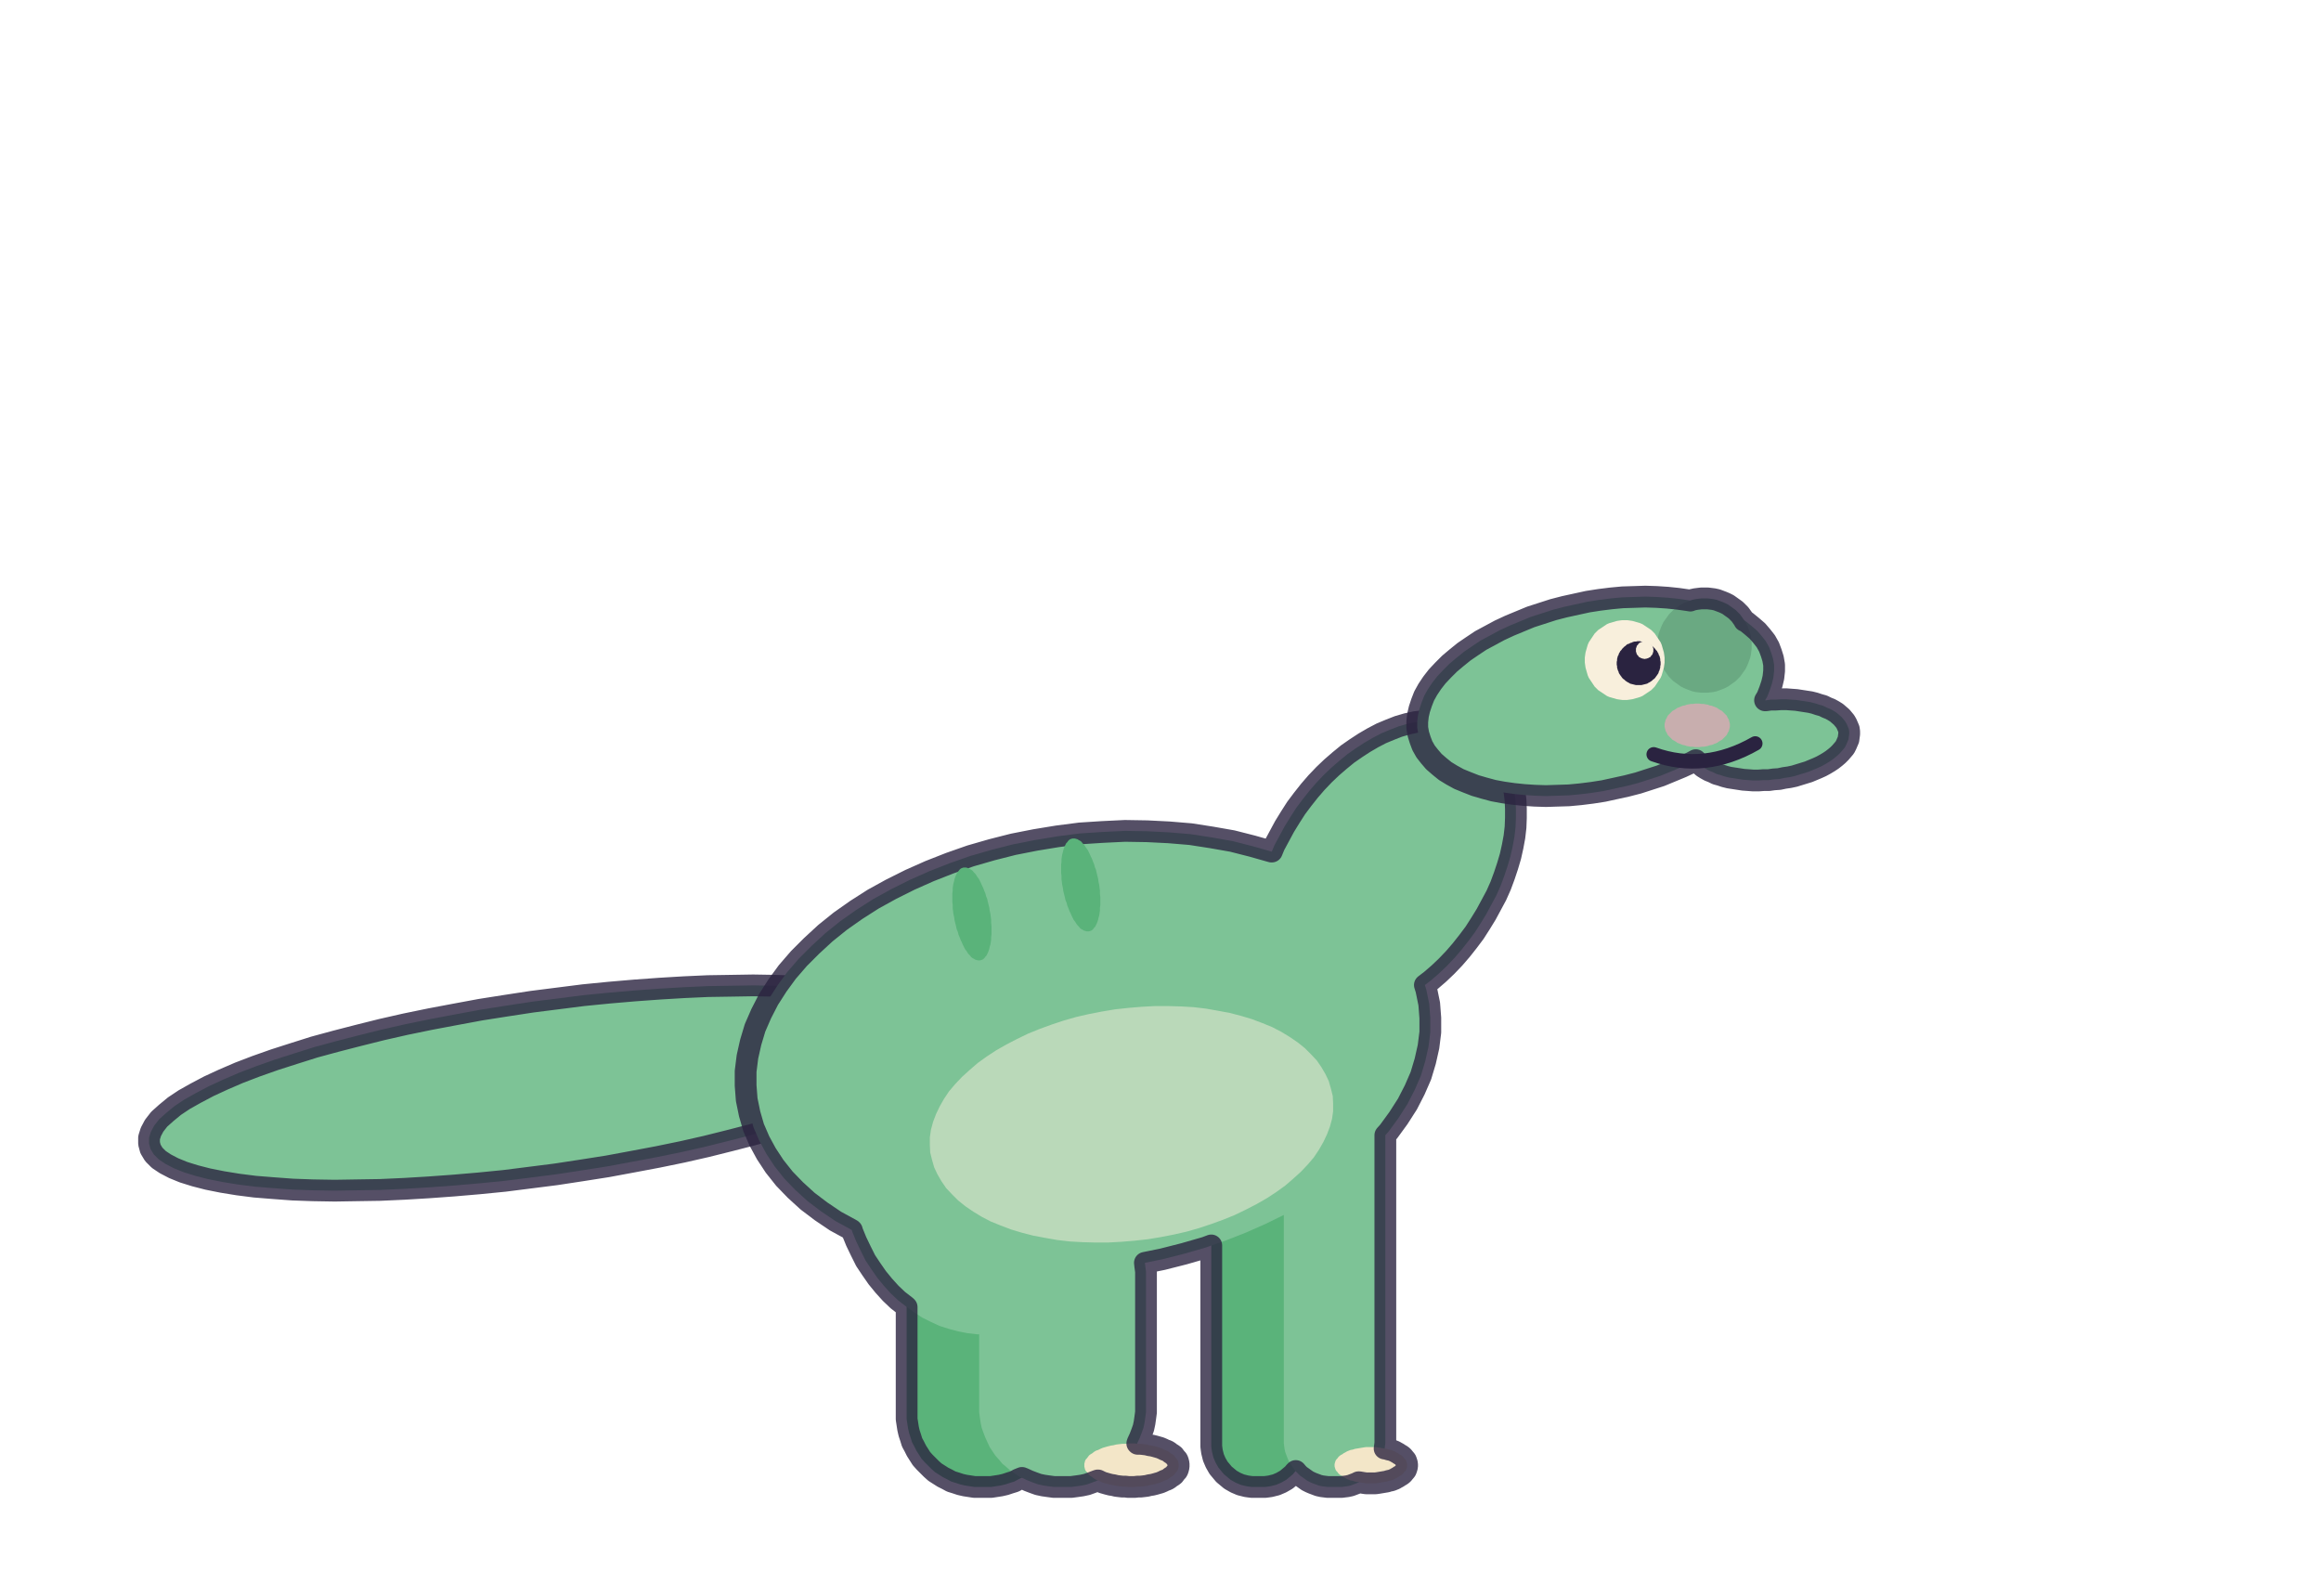
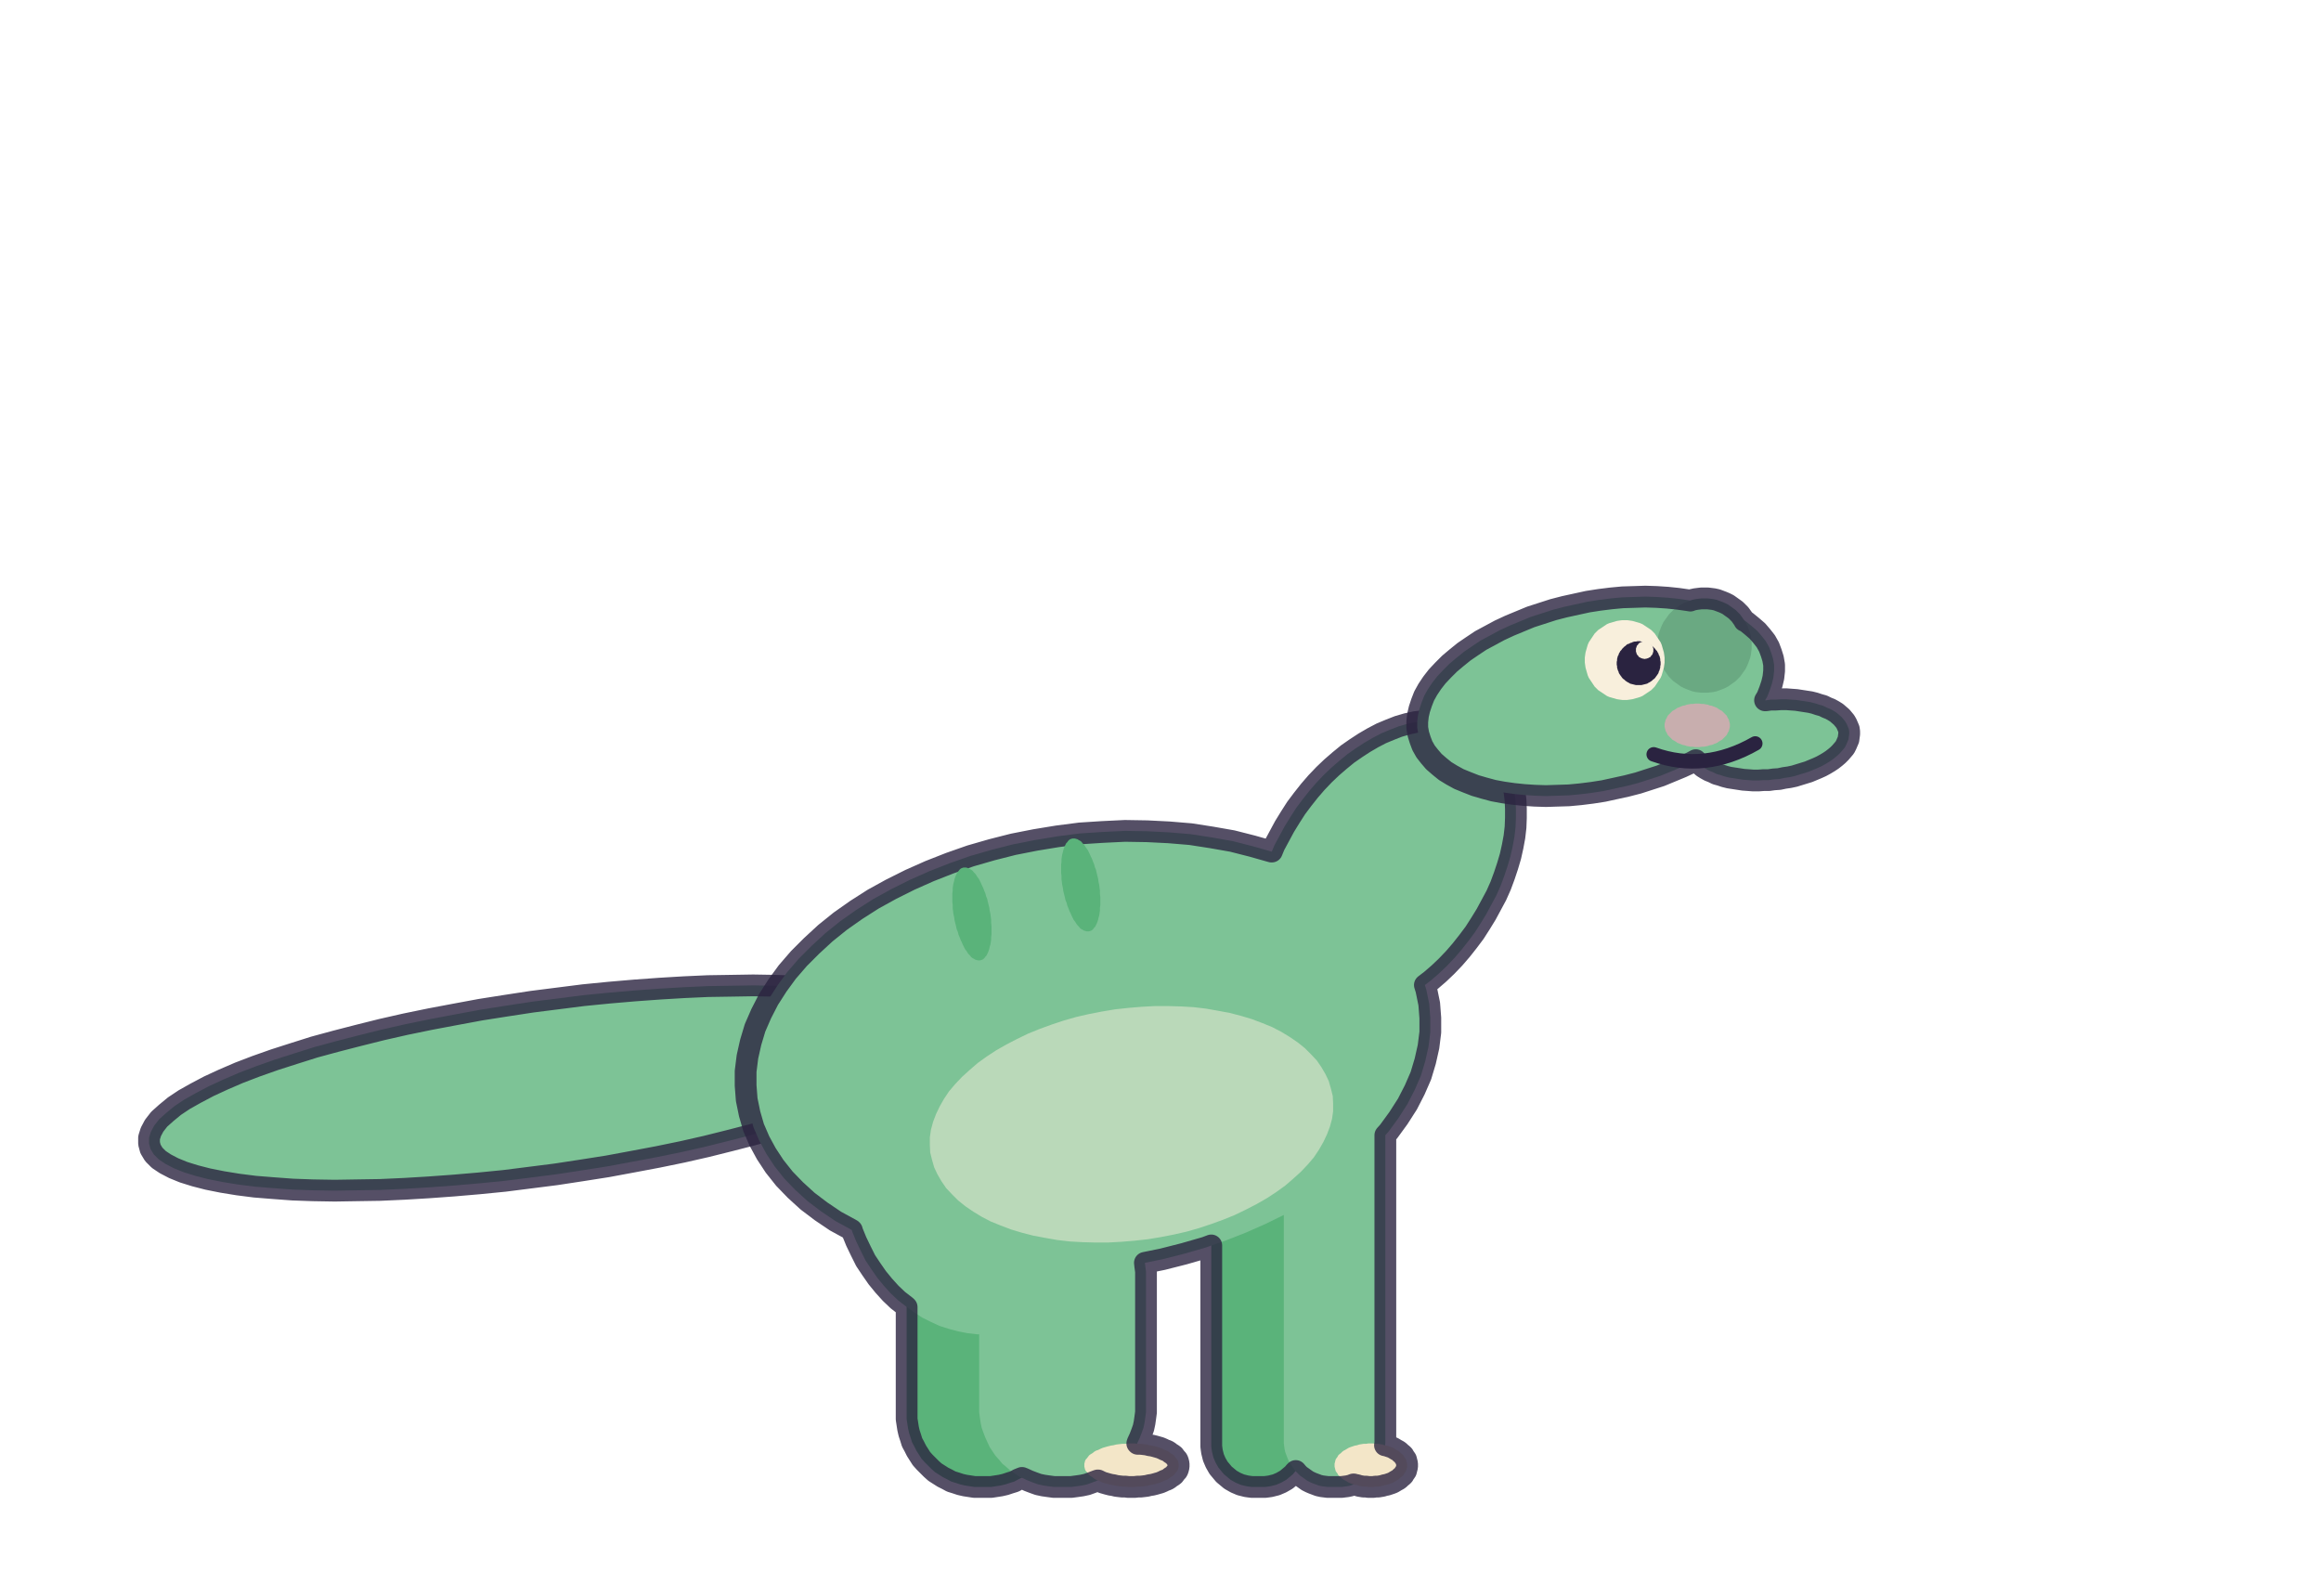
<svg xmlns="http://www.w3.org/2000/svg" version="1.1" width="640" height="440" viewBox="0 0 640 440">
  <g id="root" data-pivot="320 410">
    <g id="tail" data-pivot="190 300">
      <g id="tail_body">
        <path fill="#7dc396" d="M258.9 284.7L258.9 286.3L258.4 287.9L257.5 289.6L256.1 291.4L254.2 293.1L251.9 295L249.2 296.8L246 298.6L242.4 300.5L238.5 302.3L234.1 304.2L229.4 306L224.3 307.8L219 309.5L213.3 311.3L207.4 312.9L201.2 314.5L194.8 316.1L188.2 317.6L181.4 319L174.5 320.3L167.5 321.6L160.5 322.7L153.3 323.8L146.2 324.7L139.1 325.6L132 326.3L125 326.9L118.1 327.4L111.4 327.8L104.8 328.1L98.4 328.2L92.3 328.3L86.3 328.2L80.7 328L75.3 327.6L70.3 327.2L65.6 326.6L61.3 325.9L57.3 325.1L53.8 324.2L50.6 323.2L47.9 322.1L45.6 320.9L43.8 319.7L42.4 318.3L41.5 316.8L41.1 315.3L41.1 313.7L41.6 312.1L42.5 310.4L43.9 308.6L45.8 306.9L48.1 305L50.8 303.2L54 301.4L57.6 299.5L61.5 297.7L65.9 295.8L70.6 294L75.7 292.2L81 290.5L86.7 288.7L92.6 287.1L98.8 285.5L105.2 283.9L111.8 282.4L118.6 281L125.5 279.7L132.5 278.4L139.5 277.3L146.7 276.2L153.8 275.3L160.9 274.4L168 273.7L175 273.1L181.9 272.6L188.6 272.2L195.2 271.9L201.6 271.8L207.7 271.7L213.7 271.8L219.3 272L224.7 272.4L229.7 272.8L234.4 273.4L238.7 274.1L242.7 274.9L246.2 275.8L249.4 276.8L252.1 277.9L254.4 279.1L256.2 280.3L257.6 281.7L258.5 283.2Z" />
      </g>
      <g id="tail_outline" opacity="0.8">
        <path fill="none" stroke="#2a2340" stroke-width="6" stroke-linejoin="round" stroke-linecap="round" d="M258.9 284.7L258.9 286.3L258.4 287.9L257.5 289.6L256.1 291.4L254.2 293.1L251.9 295L249.2 296.8L246 298.6L242.4 300.5L238.5 302.3L234.1 304.2L229.4 306L224.3 307.8L219 309.5L213.3 311.3L207.4 312.9L201.2 314.5L194.8 316.1L188.2 317.6L181.4 319L174.5 320.3L167.5 321.6L160.5 322.7L153.3 323.8L146.2 324.7L139.1 325.6L132 326.3L125 326.9L118.1 327.4L111.4 327.8L104.8 328.1L98.4 328.2L92.3 328.3L86.3 328.2L80.7 328L75.3 327.6L70.3 327.2L65.6 326.6L61.3 325.9L57.3 325.1L53.8 324.2L50.6 323.2L47.9 322.1L45.6 320.9L43.8 319.7L42.4 318.3L41.5 316.8L41.1 315.3L41.1 313.7L41.6 312.1L42.5 310.4L43.9 308.6L45.8 306.9L48.1 305L50.8 303.2L54 301.4L57.6 299.5L61.5 297.7L65.9 295.8L70.6 294L75.7 292.2L81 290.5L86.7 288.7L92.6 287.1L98.8 285.5L105.2 283.9L111.8 282.4L118.6 281L125.5 279.7L132.5 278.4L139.5 277.3L146.7 276.2L153.8 275.3L160.9 274.4L168 273.7L175 273.1L181.9 272.6L188.6 272.2L195.2 271.9L201.6 271.8L207.7 271.7L213.7 271.8L219.3 272L224.7 272.4L229.7 272.8L234.4 273.4L238.7 274.1L242.7 274.9L246.2 275.8L249.4 276.8L252.1 277.9L254.4 279.1L256.2 280.3L257.6 281.7L258.5 283.2Z" />
      </g>
      <g id="tail_detail">
      </g>
    </g>
    <g id="root_body">
      <path fill="#5ab37a" d="M334 398L334 332L334 331.2L334.1 330.4L334.2 329.7L334.4 328.9L334.6 328.1L334.9 327.4L335.2 326.7L335.6 326L336 325.3L336.5 324.7L337 324.1L337.5 323.5L338.1 323L338.7 322.5L339.3 322L340 321.6L340.7 321.2L341.4 320.9L342.1 320.6L342.9 320.4L343.7 320.2L344.4 320.1L345.2 320L346 320L348 320L348.8 320L349.6 320.1L350.3 320.2L351.1 320.4L351.9 320.6L352.6 320.9L353.3 321.2L354 321.6L354.7 322L355.3 322.5L355.9 323L356.5 323.5L357 324.1L357.5 324.7L358 325.3L358.4 326L358.8 326.7L359.1 327.4L359.4 328.1L359.6 328.9L359.8 329.7L359.9 330.4L360 331.2L360 332L360 398L360 398.8L359.9 399.6L359.8 400.3L359.6 401.1L359.4 401.9L359.1 402.6L358.8 403.3L358.4 404L358 404.7L357.5 405.3L357 405.9L356.5 406.5L355.9 407L355.3 407.5L354.7 408L354 408.4L353.3 408.8L352.6 409.1L351.9 409.4L351.1 409.6L350.3 409.8L349.6 409.9L348.8 410L348 410L346 410L345.2 410L344.4 409.9L343.7 409.8L342.9 409.6L342.1 409.4L341.4 409.1L340.7 408.8L340 408.4L339.3 408L338.7 407.5L338.1 407L337.5 406.5L337 405.9L336.5 405.3L336 404.7L335.6 404L335.2 403.3L334.9 402.6L334.6 401.9L334.4 401.1L334.2 400.3L334.1 399.6L334 398.8ZM250 390L250 350L250 348.7L250.2 347.4L250.4 346.1L250.7 344.8L251.1 343.6L251.5 342.3L252.1 341.2L252.7 340L253.4 338.9L254.1 337.8L255 336.8L255.9 335.9L256.8 335L257.8 334.1L258.9 333.4L260 332.7L261.2 332.1L262.3 331.5L263.6 331.1L264.8 330.7L266.1 330.4L267.4 330.2L268.7 330L270 330L272 330L273.3 330L274.6 330.2L275.9 330.4L277.2 330.7L278.4 331.1L279.7 331.5L280.8 332.1L282 332.7L283.1 333.4L284.2 334.1L285.2 335L286.1 335.9L287 336.8L287.9 337.8L288.6 338.9L289.3 340L289.9 341.2L290.5 342.3L290.9 343.6L291.3 344.8L291.6 346.1L291.8 347.4L292 348.7L292 350L292 390L292 391.3L291.8 392.6L291.6 393.9L291.3 395.2L290.9 396.4L290.5 397.7L289.9 398.8L289.3 400L288.6 401.1L287.9 402.2L287 403.2L286.1 404.1L285.2 405L284.2 405.9L283.1 406.6L282 407.3L280.8 407.9L279.7 408.5L278.4 408.9L277.2 409.3L275.9 409.6L274.6 409.8L273.3 410L272 410L270 410L268.7 410L267.4 409.8L266.1 409.6L264.8 409.3L263.6 408.9L262.3 408.5L261.2 407.9L260 407.3L258.9 406.6L257.8 405.9L256.8 405L255.9 404.1L255 403.2L254.1 402.2L253.4 401.1L252.7 400L252.1 398.8L251.5 397.7L251.1 396.4L250.7 395.2L250.4 393.9L250.2 392.6L250 391.3Z" />
      <path fill="#7dc396" d="M409.8 252.1L408.2 254.7L406.6 257.2L404.8 259.6L402.9 262L401 264.2L398.9 266.4L396.8 268.4L394.6 270.3L392.9 271.6L393.3 272.9L394.1 276.8L394.4 280.7L394.4 284.6L393.9 288.6L393 292.6L391.8 296.6L390.1 300.5L388.1 304.4L385.6 308.3L382.9 312L382 313L382 397L382 397.9L381.9 398.7L381.8 399.5L381.6 400.4L381.3 401.2L381 402L380.7 402.7L380.3 403.5L379.8 404.2L379.3 404.9L378.8 405.6L378.2 406.2L377.6 406.8L376.9 407.3L376.2 407.8L375.5 408.3L374.7 408.7L374 409L373.2 409.3L372.4 409.6L371.5 409.8L370.7 409.9L369.9 410L369 410L367 410L366.1 410L365.3 409.9L364.5 409.8L363.6 409.6L362.8 409.3L362 409L361.3 408.7L360.5 408.3L359.8 407.8L359.1 407.3L358.4 406.8L357.8 406.2L357.2 405.6L356.7 404.9L356.2 404.2L355.7 403.5L355.3 402.7L355 402L354.7 401.2L354.4 400.4L354.2 399.5L354.1 398.7L354 397.9L354 397L354 335L349.1 337.4L343.7 339.8L338.1 342L332.4 344L326.5 345.7L320.6 347.2L315.7 348.2L315.8 349.1L316 350.6L316 352L316 388L316 389.4L315.8 390.9L315.6 392.3L315.3 393.7L314.8 395.1L314.3 396.4L313.7 397.7L313.1 399L312.3 400.2L311.5 401.4L310.5 402.5L309.6 403.6L308.5 404.5L307.4 405.5L306.2 406.3L305 407.1L303.7 407.7L302.4 408.3L301.1 408.8L299.7 409.3L298.3 409.6L296.9 409.8L295.4 410L294 410L292 410L290.6 410L289.1 409.8L287.7 409.6L286.3 409.3L284.9 408.8L283.6 408.3L282.3 407.7L281 407.1L279.8 406.3L278.6 405.5L277.5 404.5L276.4 403.6L275.5 402.5L274.5 401.4L273.7 400.2L272.9 399L272.3 397.7L271.7 396.4L271.2 395.1L270.7 393.7L270.4 392.3L270.2 390.9L270 389.4L270 388L270 367.9L269.4 367.9L266.8 367.6L264.2 367.1L261.6 366.4L259.1 365.6L256.7 364.5L254.3 363.3L252 361.8L249.8 360.2L247.6 358.5L245.6 356.6L243.7 354.5L241.9 352.3L240.3 350L238.7 347.6L237.4 345L236.1 342.3L235 339.6L234.9 339.2L234.8 339.1L230.4 336.7L226.4 334L222.7 331.2L219.3 328.1L216.3 325L213.6 321.6L211.3 318.1L209.4 314.6L207.8 310.9L206.7 307.1L205.9 303.2L205.6 299.3L205.6 295.4L206.1 291.4L207 287.4L208.2 283.4L209.9 279.5L211.9 275.6L214.4 271.7L217.1 268L220.3 264.3L223.8 260.8L227.6 257.3L231.7 254L236.1 250.9L240.8 247.9L245.7 245.2L250.9 242.6L256.3 240.2L261.9 238L267.6 236L273.5 234.3L279.4 232.8L285.5 231.6L291.6 230.6L297.8 229.8L304 229.4L310.2 229.1L316.3 229.2L322.3 229.5L328.3 230L334.1 230.9L339.8 231.9L345.3 233.3L350.6 234.8L350.7 234.8L351.4 233.1L352.8 230.5L354.2 227.9L355.8 225.3L357.4 222.8L359.2 220.4L361.1 218L363 215.8L365.1 213.6L367.2 211.6L369.4 209.7L371.6 207.9L373.9 206.3L376.2 204.8L378.6 203.4L380.9 202.2L383.3 201.2L385.6 200.3L388 199.6L390.3 199.1L392.6 198.8L394.8 198.6L397 198.6L399.1 198.8L401.1 199.1L403.1 199.7L405 200.4L406.7 201.3L408.4 202.3L409.9 203.5L411.4 204.9L412.7 206.4L413.8 208.1L414.9 209.8L415.8 211.8L416.5 213.8L417.1 216L417.6 218.2L417.9 220.6L418 223L418 225.5L417.9 228.1L417.6 230.7L417.1 233.4L416.5 236.1L415.7 238.8L414.8 241.5L413.8 244.2L412.6 246.9L411.2 249.5Z" />
      <path fill="#bad9b9" d="M367.5 302.2L367.6 304.3L367.6 306.4L367.3 308.5L366.7 310.7L365.9 312.8L364.9 314.9L363.7 317L362.3 319.1L360.6 321.1L358.7 323.1L356.6 325L354.4 326.9L351.9 328.7L349.3 330.4L346.5 332L343.6 333.5L340.5 335L337.3 336.3L334 337.5L330.7 338.6L327.2 339.6L323.7 340.4L320.1 341.1L316.5 341.7L312.8 342.1L309.2 342.4L305.5 342.6L301.9 342.6L298.4 342.5L294.9 342.3L291.5 341.9L288.1 341.3L284.9 340.7L281.8 339.9L278.8 339L275.9 337.9L273.2 336.8L270.7 335.5L268.4 334.1L266.2 332.6L264.2 331L262.5 329.3L260.9 327.6L259.6 325.7L258.5 323.8L257.6 321.9L257 319.8L256.5 317.8L256.4 315.7L256.4 313.6L256.7 311.5L257.3 309.3L258.1 307.2L259.1 305.1L260.3 303L261.7 300.9L263.4 298.9L265.3 296.9L267.4 295L269.6 293.1L272.1 291.3L274.7 289.6L277.5 288L280.4 286.5L283.5 285L286.7 283.7L290 282.5L293.3 281.4L296.8 280.4L300.3 279.6L303.9 278.9L307.5 278.3L311.2 277.9L314.8 277.6L318.5 277.4L322.1 277.4L325.6 277.5L329.1 277.7L332.5 278.1L335.9 278.7L339.1 279.3L342.2 280.1L345.2 281L348.1 282.1L350.8 283.2L353.3 284.5L355.6 285.9L357.8 287.4L359.8 289L361.5 290.7L363.1 292.4L364.4 294.3L365.5 296.2L366.4 298.1L367 300.2Z" />
-       <path fill="#f3e6c8" d="M325 403.6L325 404L325 404.4L324.9 404.8L324.8 405.2L324.6 405.6L324.3 405.9L324 406.3L323.7 406.7L323.3 407L322.8 407.3L322.3 407.7L321.8 408L321.2 408.2L320.6 408.5L319.9 408.8L319.2 409L318.5 409.2L317.7 409.4L317 409.5L316.2 409.7L315.4 409.8L314.5 409.9L313.7 409.9L312.9 410L312 410L311.1 410L310.3 409.9L309.5 409.9L308.6 409.8L307.8 409.7L307 409.5L306.3 409.4L305.5 409.2L304.8 409L304.1 408.8L303.4 408.5L302.8 408.2L302.2 408L301.7 407.7L301.2 407.3L300.7 407L300.3 406.7L300 406.3L299.7 405.9L299.4 405.6L299.2 405.2L299.1 404.8L299 404.4L299 404L299 403.6L299.1 403.2L299.2 402.8L299.4 402.4L299.7 402.1L300 401.7L300.3 401.3L300.7 401L301.2 400.7L301.7 400.3L302.2 400L302.8 399.8L303.4 399.5L304.1 399.2L304.8 399L305.5 398.8L306.3 398.6L307 398.5L307.8 398.3L308.6 398.2L309.5 398.1L310.3 398.1L311.1 398L312 398L312.9 398L313.7 398.1L314.5 398.1L315.4 398.2L316.2 398.3L317 398.5L317.7 398.6L318.5 398.8L319.2 399L319.9 399.2L320.6 399.5L321.2 399.8L321.8 400L322.3 400.3L322.8 400.7L323.3 401L323.7 401.3L324 401.7L324.3 402.1L324.6 402.4L324.8 402.8L324.9 403.2ZM388 403.7L388 404L388 404.3L387.9 404.7L387.8 405L387.7 405.3L387.5 405.6L387.2 405.9L387 406.2L386.7 406.5L386.3 406.8L385.9 407L385.5 407.3L385.1 407.5L384.6 407.8L384.1 408L383.6 408.2L383 408.3L382.4 408.5L381.8 408.6L381.2 408.7L380.6 408.8L380 408.9L379.3 409L378.7 409L378 409L377.3 409L376.7 409L376 408.9L375.4 408.8L374.8 408.7L374.2 408.6L373.6 408.5L373 408.3L372.4 408.2L371.9 408L371.4 407.8L370.9 407.5L370.5 407.3L370.1 407L369.7 406.8L369.3 406.5L369 406.2L368.8 405.9L368.5 405.6L368.3 405.3L368.2 405L368.1 404.7L368 404.3L368 404L368 403.7L368.1 403.3L368.2 403L368.3 402.7L368.5 402.4L368.8 402.1L369 401.8L369.3 401.5L369.7 401.2L370.1 401L370.5 400.7L370.9 400.5L371.4 400.2L371.9 400L372.4 399.8L373 399.7L373.6 399.5L374.2 399.4L374.8 399.3L375.4 399.2L376 399.1L376.7 399L377.3 399L378 399L378.7 399L379.3 399L380 399.1L380.6 399.2L381.2 399.3L381.8 399.4L382.4 399.5L383 399.7L383.6 399.8L384.1 400L384.6 400.2L385.1 400.5L385.5 400.7L385.9 401L386.3 401.2L386.7 401.5L387 401.8L387.2 402.1L387.5 402.4L387.7 402.7L387.8 403L387.9 403.3Z" />
+       <path fill="#f3e6c8" d="M325 403.6L325 404L325 404.4L324.9 404.8L324.8 405.2L324.6 405.6L324.3 405.9L324 406.3L323.7 406.7L323.3 407L322.8 407.3L322.3 407.7L321.8 408L321.2 408.2L320.6 408.5L319.9 408.8L319.2 409L318.5 409.2L317.7 409.4L317 409.5L316.2 409.7L315.4 409.8L314.5 409.9L313.7 409.9L312.9 410L312 410L311.1 410L310.3 409.9L309.5 409.9L308.6 409.8L307.8 409.7L307 409.5L306.3 409.4L305.5 409.2L304.8 409L304.1 408.8L303.4 408.5L302.8 408.2L302.2 408L301.7 407.7L301.2 407.3L300.7 407L300.3 406.7L300 406.3L299.7 405.9L299.4 405.6L299.2 405.2L299.1 404.8L299 404.4L299 404L299 403.6L299.1 403.2L299.2 402.8L299.4 402.4L299.7 402.1L300 401.7L300.3 401.3L300.7 401L301.2 400.7L301.7 400.3L302.2 400L302.8 399.8L303.4 399.5L304.1 399.2L304.8 399L305.5 398.8L306.3 398.6L307 398.5L307.8 398.3L308.6 398.2L309.5 398.1L310.3 398.1L311.1 398L312 398L312.9 398L313.7 398.1L314.5 398.1L315.4 398.2L316.2 398.3L317 398.5L317.7 398.6L318.5 398.8L319.2 399L319.9 399.2L320.6 399.5L321.2 399.8L321.8 400L322.3 400.3L322.8 400.7L323.3 401L323.7 401.3L324 401.7L324.3 402.1L324.6 402.4L324.8 402.8L324.9 403.2ZM388 403.6L388 404L388 404.4L387.9 404.8L387.8 405.2L387.7 405.6L387.5 405.9L387.2 406.3L387 406.7L386.7 407L386.3 407.3L385.9 407.7L385.5 408L385.1 408.2L384.6 408.5L384.1 408.8L383.6 409L383 409.2L382.4 409.4L381.8 409.5L381.2 409.7L380.6 409.8L380 409.9L379.3 409.9L378.7 410L378 410L377.3 410L376.7 409.9L376 409.9L375.4 409.8L374.8 409.7L374.2 409.5L373.6 409.4L373 409.2L372.4 409L371.9 408.8L371.4 408.5L370.9 408.2L370.5 408L370.1 407.7L369.7 407.3L369.3 407L369 406.7L368.8 406.3L368.5 405.9L368.3 405.6L368.2 405.2L368.1 404.8L368 404.4L368 404L368 403.6L368.1 403.2L368.2 402.8L368.3 402.4L368.5 402.1L368.8 401.7L369 401.3L369.3 401L369.7 400.7L370.1 400.3L370.5 400L370.9 399.8L371.4 399.5L371.9 399.2L372.4 399L373 398.8L373.6 398.6L374.2 398.5L374.8 398.3L375.4 398.2L376 398.1L376.7 398.1L377.3 398L378 398L378.7 398L379.3 398.1L380 398.1L380.6 398.2L381.2 398.3L381.8 398.5L382.4 398.6L383 398.8L383.6 399L384.1 399.2L384.6 399.5L385.1 399.8L385.5 400L385.9 400.3L386.3 400.7L386.7 401L387 401.3L387.2 401.7L387.5 402.1L387.7 402.4L387.8 402.8L387.9 403.2Z" />
    </g>
    <g id="root_outline" opacity="0.8">
-       <path fill="none" stroke="#2a2340" stroke-width="6" stroke-linejoin="round" stroke-linecap="round" d="M411.2 249.5L409.8 252.1L408.2 254.7L406.6 257.2L404.8 259.6L402.9 262L401 264.2L398.9 266.4L396.8 268.4L394.6 270.3L392.9 271.6L393.3 272.9L394.1 276.8L394.4 280.7L394.4 284.6L393.9 288.6L393 292.6L391.8 296.6L390.1 300.5L388.1 304.4L385.6 308.3L382.9 312L382 313L382 397L382 397.9L381.9 398.7L381.8 399.4L382.4 399.5L383 399.7L383.6 399.8L384.1 400L384.6 400.2L385.1 400.5L385.5 400.7L385.9 401L386.3 401.2L386.7 401.5L387 401.8L387.2 402.1L387.5 402.4L387.7 402.7L387.8 403L387.9 403.3L388 403.7L388 404L388 404.3L387.9 404.7L387.8 405L387.7 405.3L387.5 405.6L387.2 405.9L387 406.2L386.7 406.5L386.3 406.8L385.9 407L385.5 407.3L385.1 407.5L384.6 407.8L384.1 408L383.6 408.2L383 408.3L382.4 408.5L381.8 408.6L381.2 408.7L380.6 408.8L380 408.9L379.3 409L378.7 409L378 409L377.3 409L376.7 409L376 408.9L375.4 408.8L374.8 408.7L374.6 408.7L374 409L373.2 409.3L372.4 409.6L371.5 409.8L370.7 409.9L369.9 410L369 410L367 410L366.1 410L365.3 409.9L364.5 409.8L363.6 409.6L362.8 409.3L362 409L361.3 408.7L360.5 408.3L359.8 407.8L359.1 407.3L358.4 406.8L357.8 406.2L357.3 405.6L357 405.9L356.5 406.5L355.9 407L355.3 407.5L354.7 408L354 408.4L353.3 408.8L352.6 409.1L351.9 409.4L351.1 409.6L350.3 409.8L349.6 409.9L348.8 410L348 410L346 410L345.2 410L344.4 409.9L343.7 409.8L342.9 409.6L342.1 409.4L341.4 409.1L340.7 408.8L340 408.4L339.3 408L338.7 407.5L338.1 407L337.5 406.5L337 405.9L336.5 405.3L336 404.7L335.6 404L335.2 403.3L334.9 402.6L334.6 401.9L334.4 401.1L334.2 400.3L334.1 399.6L334 398.8L334 398L334 343.4L332.4 344L326.5 345.7L320.6 347.2L315.7 348.2L315.8 349.1L316 350.6L316 352L316 388L316 389.4L315.8 390.9L315.6 392.3L315.3 393.7L314.8 395.1L314.3 396.4L313.7 397.7L313.6 398L313.7 398.1L314.5 398.1L315.4 398.2L316.2 398.3L317 398.5L317.7 398.6L318.5 398.8L319.2 399L319.9 399.2L320.6 399.5L321.2 399.8L321.8 400L322.3 400.3L322.8 400.7L323.3 401L323.7 401.3L324 401.7L324.3 402.1L324.6 402.4L324.8 402.8L324.9 403.2L325 403.6L325 404L325 404.4L324.9 404.8L324.8 405.2L324.6 405.6L324.3 405.9L324 406.3L323.7 406.7L323.3 407L322.8 407.3L322.3 407.7L321.8 408L321.2 408.2L320.6 408.5L319.9 408.8L319.2 409L318.5 409.2L317.7 409.4L317 409.5L316.2 409.7L315.4 409.8L314.5 409.9L313.7 409.9L312.9 410L312 410L311.1 410L310.3 409.9L309.5 409.9L308.6 409.8L307.8 409.7L307 409.5L306.3 409.4L305.5 409.2L304.8 409L304.1 408.8L303.4 408.5L302.8 408.2L302.7 408.2L302.4 408.3L301.1 408.8L299.7 409.3L298.3 409.6L296.9 409.8L295.4 410L294 410L292 410L290.6 410L289.1 409.8L287.7 409.6L286.3 409.3L284.9 408.8L283.6 408.3L282.3 407.7L281.8 407.5L280.8 407.9L279.7 408.5L278.4 408.9L277.2 409.3L275.9 409.6L274.6 409.8L273.3 410L272 410L270 410L268.7 410L267.4 409.8L266.1 409.6L264.8 409.3L263.6 408.9L262.3 408.5L261.2 407.9L260 407.3L258.9 406.6L257.8 405.9L256.8 405L255.9 404.1L255 403.2L254.1 402.2L253.4 401.1L252.7 400L252.1 398.8L251.5 397.7L251.1 396.4L250.7 395.2L250.4 393.9L250.2 392.6L250 391.3L250 390L250 360.4L249.8 360.2L247.6 358.5L245.6 356.6L243.7 354.5L241.9 352.3L240.3 350L238.7 347.6L237.4 345L236.1 342.3L235 339.6L234.9 339.2L234.8 339.1L230.4 336.7L226.4 334L222.7 331.2L219.3 328.1L216.3 325L213.6 321.6L211.3 318.1L209.4 314.6L207.8 310.9L206.7 307.1L205.9 303.2L205.6 299.3L205.6 295.4L206.1 291.4L207 287.4L208.2 283.4L209.9 279.5L211.9 275.6L214.4 271.7L217.1 268L220.3 264.3L223.8 260.8L227.6 257.3L231.7 254L236.1 250.9L240.8 247.9L245.7 245.2L250.9 242.6L256.3 240.2L261.9 238L267.6 236L273.5 234.3L279.4 232.8L285.5 231.6L291.6 230.6L297.8 229.8L304 229.4L310.2 229.1L316.3 229.2L322.3 229.5L328.3 230L334.1 230.9L339.8 231.9L345.3 233.3L350.6 234.8L350.7 234.8L351.4 233.1L352.8 230.5L354.2 227.9L355.8 225.3L357.4 222.8L359.2 220.4L361.1 218L363 215.8L365.1 213.6L367.2 211.6L369.4 209.7L371.6 207.9L373.9 206.3L376.2 204.8L378.6 203.4L380.9 202.2L383.3 201.2L385.6 200.3L388 199.6L390.3 199.1L392.6 198.8L394.8 198.6L397 198.6L399.1 198.8L401.1 199.1L403.1 199.7L405 200.4L406.7 201.3L408.4 202.3L409.9 203.5L411.4 204.9L412.7 206.4L413.8 208.1L414.9 209.8L415.8 211.8L416.5 213.8L417.1 216L417.6 218.2L417.9 220.6L418 223L418 225.5L417.9 228.1L417.6 230.7L417.1 233.4L416.5 236.1L415.7 238.8L414.8 241.5L413.8 244.2L412.6 246.9Z" />
+       <path fill="none" stroke="#2a2340" stroke-width="6" stroke-linejoin="round" stroke-linecap="round" d="M411.2 249.5L409.8 252.1L408.2 254.7L406.6 257.2L404.8 259.6L402.9 262L401 264.2L398.9 266.4L396.8 268.4L394.6 270.3L392.9 271.6L393.3 272.9L394.1 276.8L394.4 280.7L394.4 284.6L393.9 288.6L393 292.6L391.8 296.6L390.1 300.5L388.1 304.4L385.6 308.3L382.9 312L382 313L382 397L382 397.9L381.9 398.5L382.4 398.6L383 398.8L383.6 399L384.1 399.2L384.6 399.5L385.1 399.8L385.5 400L385.9 400.3L386.3 400.7L386.7 401L387 401.3L387.2 401.7L387.5 402.1L387.7 402.4L387.8 402.8L387.9 403.2L388 403.6L388 404L388 404.4L387.9 404.8L387.8 405.2L387.7 405.6L387.5 405.9L387.2 406.3L387 406.7L386.7 407L386.3 407.3L385.9 407.7L385.5 408L385.1 408.2L384.6 408.5L384.1 408.8L383.6 409L383 409.2L382.4 409.4L381.8 409.5L381.2 409.7L380.6 409.8L380 409.9L379.3 409.9L378.7 410L378 410L377.3 410L376.7 409.9L376 409.9L375.4 409.8L374.8 409.7L374.2 409.5L373.6 409.4L373.3 409.3L373.2 409.3L372.4 409.6L371.5 409.8L370.7 409.9L369.9 410L369 410L367 410L366.1 410L365.3 409.9L364.5 409.8L363.6 409.6L362.8 409.3L362 409L361.3 408.7L360.5 408.3L359.8 407.8L359.1 407.3L358.4 406.8L357.8 406.2L357.3 405.6L357 405.9L356.5 406.5L355.9 407L355.3 407.5L354.7 408L354 408.4L353.3 408.8L352.6 409.1L351.9 409.4L351.1 409.6L350.3 409.8L349.6 409.9L348.8 410L348 410L346 410L345.2 410L344.4 409.9L343.7 409.8L342.9 409.6L342.1 409.4L341.4 409.1L340.7 408.8L340 408.4L339.3 408L338.7 407.5L338.1 407L337.5 406.5L337 405.9L336.5 405.3L336 404.7L335.6 404L335.2 403.3L334.9 402.6L334.6 401.9L334.4 401.1L334.2 400.3L334.1 399.6L334 398.8L334 398L334 343.4L332.4 344L326.5 345.7L320.6 347.2L315.7 348.2L315.8 349.1L316 350.6L316 352L316 388L316 389.4L315.8 390.9L315.6 392.3L315.3 393.7L314.8 395.1L314.3 396.4L313.7 397.7L313.6 398L313.7 398.1L314.5 398.1L315.4 398.2L316.2 398.3L317 398.5L317.7 398.6L318.5 398.8L319.2 399L319.9 399.2L320.6 399.5L321.2 399.8L321.8 400L322.3 400.3L322.8 400.7L323.3 401L323.7 401.3L324 401.7L324.3 402.1L324.6 402.4L324.8 402.8L324.9 403.2L325 403.6L325 404L325 404.4L324.9 404.8L324.8 405.2L324.6 405.6L324.3 405.9L324 406.3L323.7 406.7L323.3 407L322.8 407.3L322.3 407.7L321.8 408L321.2 408.2L320.6 408.5L319.9 408.8L319.2 409L318.5 409.2L317.7 409.4L317 409.5L316.2 409.7L315.4 409.8L314.5 409.9L313.7 409.9L312.9 410L312 410L311.1 410L310.3 409.9L309.5 409.9L308.6 409.8L307.8 409.7L307 409.5L306.3 409.4L305.5 409.2L304.8 409L304.1 408.8L303.4 408.5L302.8 408.2L302.7 408.2L302.4 408.3L301.1 408.8L299.7 409.3L298.3 409.6L296.9 409.8L295.4 410L294 410L292 410L290.6 410L289.1 409.8L287.7 409.6L286.3 409.3L284.9 408.8L283.6 408.3L282.3 407.7L281.8 407.5L280.8 407.9L279.7 408.5L278.4 408.9L277.2 409.3L275.9 409.6L274.6 409.8L273.3 410L272 410L270 410L268.7 410L267.4 409.8L266.1 409.6L264.8 409.3L263.6 408.9L262.3 408.5L261.2 407.9L260 407.3L258.9 406.6L257.8 405.9L256.8 405L255.9 404.1L255 403.2L254.1 402.2L253.4 401.1L252.7 400L252.1 398.8L251.5 397.7L251.1 396.4L250.7 395.2L250.4 393.9L250.2 392.6L250 391.3L250 390L250 360.4L249.8 360.2L247.6 358.5L245.6 356.6L243.7 354.5L241.9 352.3L240.3 350L238.7 347.6L237.4 345L236.1 342.3L235 339.6L234.9 339.2L234.8 339.1L230.4 336.7L226.4 334L222.7 331.2L219.3 328.1L216.3 325L213.6 321.6L211.3 318.1L209.4 314.6L207.8 310.9L206.7 307.1L205.9 303.2L205.6 299.3L205.6 295.4L206.1 291.4L207 287.4L208.2 283.4L209.9 279.5L211.9 275.6L214.4 271.7L217.1 268L220.3 264.3L223.8 260.8L227.6 257.3L231.7 254L236.1 250.9L240.8 247.9L245.7 245.2L250.9 242.6L256.3 240.2L261.9 238L267.6 236L273.5 234.3L279.4 232.8L285.5 231.6L291.6 230.6L297.8 229.8L304 229.4L310.2 229.1L316.3 229.2L322.3 229.5L328.3 230L334.1 230.9L339.8 231.9L345.3 233.3L350.6 234.8L350.7 234.8L351.4 233.1L352.8 230.5L354.2 227.9L355.8 225.3L357.4 222.8L359.2 220.4L361.1 218L363 215.8L365.1 213.6L367.2 211.6L369.4 209.7L371.6 207.9L373.9 206.3L376.2 204.8L378.6 203.4L380.9 202.2L383.3 201.2L385.6 200.3L388 199.6L390.3 199.1L392.6 198.8L394.8 198.6L397 198.6L399.1 198.8L401.1 199.1L403.1 199.7L405 200.4L406.7 201.3L408.4 202.3L409.9 203.5L411.4 204.9L412.7 206.4L413.8 208.1L414.9 209.8L415.8 211.8L416.5 213.8L417.1 216L417.6 218.2L417.9 220.6L418 223L418 225.5L417.9 228.1L417.6 230.7L417.1 233.4L416.5 236.1L415.7 238.8L414.8 241.5L413.8 244.2L412.6 246.9Z" />
    </g>
    <g id="root_detail">
      <path fill="#5ab37a" d="M302.8 242.3L302.9 243.1L303.1 244L303.2 244.8L303.3 245.6L303.3 246.5L303.4 247.3L303.4 248.1L303.4 248.9L303.4 249.6L303.3 250.4L303.3 251.1L303.2 251.8L303.1 252.4L302.9 253.1L302.8 253.6L302.6 254.2L302.4 254.7L302.2 255.1L302 255.5L301.7 255.8L301.5 256.1L301.2 256.4L300.9 256.6L300.6 256.7L300.3 256.8L299.9 256.8L299.6 256.8L299.3 256.7L298.9 256.6L298.6 256.4L298.2 256.2L297.8 255.9L297.5 255.5L297.1 255.1L296.8 254.7L296.5 254.2L296.1 253.7L295.8 253.1L295.5 252.5L295.2 251.8L294.9 251.2L294.6 250.4L294.3 249.7L294.1 248.9L293.8 248.2L293.6 247.3L293.4 246.5L293.2 245.7L293.1 244.9L292.9 244L292.8 243.2L292.7 242.4L292.7 241.5L292.6 240.7L292.6 239.9L292.6 239.1L292.6 238.4L292.7 237.6L292.7 236.9L292.8 236.2L292.9 235.6L293.1 234.9L293.2 234.4L293.4 233.8L293.6 233.3L293.8 232.9L294 232.5L294.3 232.2L294.5 231.9L294.8 231.6L295.1 231.4L295.4 231.3L295.7 231.2L296.1 231.2L296.4 231.2L296.7 231.3L297.1 231.4L297.4 231.6L297.8 231.8L298.2 232.1L298.5 232.5L298.9 232.9L299.2 233.3L299.5 233.8L299.9 234.3L300.2 234.9L300.5 235.5L300.8 236.2L301.1 236.8L301.4 237.6L301.7 238.3L301.9 239.1L302.2 239.8L302.4 240.7L302.6 241.5ZM272.8 250.3L272.9 251.1L273.1 252L273.2 252.8L273.3 253.6L273.3 254.5L273.4 255.3L273.4 256.1L273.4 256.9L273.4 257.6L273.3 258.4L273.3 259.1L273.2 259.8L273.1 260.4L272.9 261.1L272.8 261.6L272.6 262.2L272.4 262.7L272.2 263.1L272 263.5L271.7 263.8L271.5 264.1L271.2 264.4L270.9 264.6L270.6 264.7L270.3 264.8L269.9 264.8L269.6 264.8L269.3 264.7L268.9 264.6L268.6 264.4L268.2 264.2L267.8 263.9L267.5 263.5L267.1 263.1L266.8 262.7L266.5 262.2L266.1 261.7L265.8 261.1L265.5 260.5L265.2 259.8L264.9 259.2L264.6 258.4L264.3 257.7L264.1 256.9L263.8 256.2L263.6 255.3L263.4 254.5L263.2 253.7L263.1 252.9L262.9 252L262.8 251.2L262.7 250.4L262.7 249.5L262.6 248.7L262.6 247.9L262.6 247.1L262.6 246.4L262.7 245.6L262.7 244.9L262.8 244.2L262.9 243.6L263.1 242.9L263.2 242.4L263.4 241.8L263.6 241.3L263.8 240.9L264 240.5L264.3 240.2L264.5 239.9L264.8 239.6L265.1 239.4L265.4 239.3L265.7 239.2L266.1 239.2L266.4 239.2L266.7 239.3L267.1 239.4L267.4 239.6L267.8 239.8L268.2 240.1L268.5 240.5L268.9 240.9L269.2 241.3L269.5 241.8L269.9 242.3L270.2 242.9L270.5 243.5L270.8 244.2L271.1 244.8L271.4 245.6L271.7 246.3L271.9 247.1L272.2 247.8L272.4 248.7L272.6 249.5Z" />
    </g>
    <g id="head" data-pivot="430 170">
      <g id="head_body">
        <path fill="#7dc396" d="M488.4 180L488.9 181.6L489.2 183.3L489.2 185L489 186.8L488.6 188.5L488 190.3L487.3 192.1L486.7 193.1L486.9 193.1L488.3 192.9L489.7 192.9L491.1 192.8L492.6 192.8L493.9 192.9L495.3 193L496.6 193.2L497.9 193.4L499.2 193.6L500.4 193.9L501.6 194.3L502.7 194.6L503.7 195.1L504.7 195.5L505.6 196L506.4 196.5L507.1 197.1L507.8 197.7L508.3 198.3L508.8 198.9L509.2 199.6L509.5 200.3L509.8 201L509.9 201.7L509.9 202.4L509.8 203.1L509.7 203.9L509.4 204.6L509.1 205.3L508.7 206.1L508.1 206.8L507.5 207.5L506.8 208.2L506.1 208.8L505.2 209.5L504.3 210.1L503.3 210.7L502.2 211.3L501.1 211.8L499.9 212.3L498.7 212.8L497.4 213.2L496.1 213.6L494.8 214L493.4 214.3L492 214.5L490.6 214.8L489.1 214.9L487.7 215.1L486.3 215.1L484.9 215.2L483.4 215.2L482.1 215.1L480.7 215L479.4 214.8L478.1 214.6L476.8 214.4L475.6 214.1L474.4 213.7L473.3 213.4L472.3 212.9L471.3 212.5L470.4 212L469.6 211.5L468.9 210.9L468.2 210.3L467.7 209.7L467.6 209.6L466.5 210.2L463.7 211.5L460.8 212.7L457.9 213.9L454.8 214.9L451.7 215.9L448.6 216.7L445.4 217.4L442.2 218.1L439 218.6L435.8 219L432.6 219.3L429.4 219.4L426.3 219.5L423.2 219.4L420.2 219.2L417.3 218.9L414.5 218.5L411.8 218L409.2 217.3L406.8 216.6L404.5 215.7L402.3 214.8L400.3 213.7L398.5 212.6L396.9 211.3L395.4 210L394.2 208.6L393.1 207.2L392.2 205.6L391.6 204L391.1 202.4L390.8 200.7L390.8 199L391 197.2L391.4 195.5L392 193.7L392.7 191.9L393.7 190.1L394.9 188.3L396.3 186.5L397.9 184.8L399.7 183L401.6 181.4L403.7 179.7L405.9 178.2L408.3 176.6L410.9 175.2L413.5 173.8L416.3 172.5L419.2 171.3L422.1 170.1L425.2 169.1L428.3 168.1L431.4 167.3L434.6 166.6L437.8 165.9L441 165.4L444.2 165L447.4 164.7L450.6 164.6L453.7 164.5L456.8 164.6L459.8 164.8L462.7 165.1L465.5 165.5L468.2 166L470.8 166.7L473.2 167.4L475.5 168.3L477.7 169.2L479.7 170.3L481.5 171.4L483.1 172.7L484.6 174L485.8 175.4L486.9 176.8L487.8 178.4Z" />
        <path fill="#6aa982" d="M483 178L483 178.9L482.9 179.7L482.8 180.5L482.6 181.4L482.3 182.2L482 183L481.7 183.7L481.3 184.5L480.8 185.2L480.3 185.9L479.8 186.6L479.2 187.2L478.6 187.8L477.9 188.3L477.2 188.8L476.5 189.3L475.7 189.7L475 190L474.2 190.3L473.4 190.6L472.5 190.8L471.7 190.9L470.9 191L470 191L469.1 191L468.3 190.9L467.5 190.8L466.6 190.6L465.8 190.3L465 190L464.3 189.7L463.5 189.3L462.8 188.8L462.1 188.3L461.4 187.8L460.8 187.2L460.2 186.6L459.7 185.9L459.2 185.2L458.7 184.5L458.3 183.7L458 183L457.7 182.2L457.4 181.4L457.2 180.5L457.1 179.7L457 178.9L457 178L457 177.1L457.1 176.3L457.2 175.5L457.4 174.6L457.7 173.8L458 173L458.3 172.3L458.7 171.5L459.2 170.8L459.7 170.1L460.2 169.4L460.8 168.8L461.4 168.2L462.1 167.7L462.8 167.2L463.5 166.7L464.3 166.3L465 166L465.8 165.7L466.6 165.4L467.5 165.2L468.3 165.1L469.1 165L470 165L470.9 165L471.7 165.1L472.5 165.2L473.4 165.4L474.2 165.7L475 166L475.7 166.3L476.5 166.7L477.2 167.2L477.9 167.7L478.6 168.2L479.2 168.8L479.8 169.4L480.3 170.1L480.8 170.8L481.3 171.5L481.7 172.3L482 173L482.3 173.8L482.6 174.6L482.8 175.5L482.9 176.3L483 177.1Z" />
        <path fill="#f8efdc" d="M459 182L459 182.7L458.9 183.4L458.8 184.1L458.6 184.8L458.4 185.5L458.2 186.2L457.9 186.9L457.5 187.5L457.1 188.1L456.7 188.7L456.3 189.3L455.8 189.8L455.3 190.3L454.7 190.7L454.1 191.1L453.5 191.5L452.9 191.9L452.2 192.2L451.5 192.4L450.8 192.6L450.1 192.8L449.4 192.9L448.7 193L448 193L447.3 193L446.6 192.9L445.9 192.8L445.2 192.6L444.5 192.4L443.8 192.2L443.1 191.9L442.5 191.5L441.9 191.1L441.3 190.7L440.7 190.3L440.2 189.8L439.7 189.3L439.3 188.7L438.9 188.1L438.5 187.5L438.1 186.9L437.8 186.2L437.6 185.5L437.4 184.8L437.2 184.1L437.1 183.4L437 182.7L437 182L437 181.3L437.1 180.6L437.2 179.9L437.4 179.2L437.6 178.5L437.8 177.8L438.1 177.1L438.5 176.5L438.9 175.9L439.3 175.3L439.7 174.7L440.2 174.2L440.7 173.7L441.3 173.3L441.9 172.9L442.5 172.5L443.1 172.1L443.8 171.8L444.5 171.6L445.2 171.4L445.9 171.2L446.6 171.1L447.3 171L448 171L448.7 171L449.4 171.1L450.1 171.2L450.8 171.4L451.5 171.6L452.2 171.8L452.9 172.1L453.5 172.5L454.1 172.9L454.7 173.3L455.3 173.7L455.8 174.2L456.3 174.7L456.7 175.3L457.1 175.9L457.5 176.5L457.9 177.1L458.2 177.8L458.4 178.5L458.6 179.2L458.8 179.9L458.9 180.6L459 181.3Z" />
        <path fill="#2a2340" d="M457.9 182.9L457.9 183.3L457.8 183.7L457.8 184.1L457.7 184.4L457.6 184.8L457.4 185.2L457.3 185.6L457.1 185.9L456.9 186.2L456.6 186.6L456.4 186.9L456.1 187.2L455.8 187.4L455.5 187.7L455.2 187.9L454.9 188.1L454.5 188.3L454.2 188.5L453.8 188.6L453.4 188.7L453 188.8L452.6 188.9L452.2 188.9L451.9 188.9L451.5 188.9L451.1 188.9L450.7 188.8L450.3 188.7L449.9 188.6L449.5 188.5L449.2 188.3L448.8 188.1L448.5 187.9L448.2 187.7L447.9 187.4L447.6 187.2L447.3 186.9L447.1 186.6L446.8 186.2L446.6 185.9L446.4 185.6L446.3 185.2L446.1 184.8L446 184.4L445.9 184.1L445.9 183.7L445.8 183.3L445.8 182.9L445.8 182.5L445.9 182.1L445.9 181.7L446 181.3L446.1 180.9L446.3 180.6L446.4 180.2L446.6 179.9L446.8 179.5L447.1 179.2L447.3 178.9L447.6 178.6L447.9 178.3L448.2 178.1L448.5 177.8L448.8 177.6L449.2 177.5L449.5 177.3L449.9 177.2L450.3 177L450.7 176.9L451.1 176.9L451.5 176.8L451.9 176.8L452.2 176.8L452.6 176.9L453 176.9L453.4 177L453.8 177.2L454.2 177.3L454.5 177.5L454.9 177.6L455.2 177.8L455.5 178.1L455.8 178.3L456.1 178.6L456.4 178.9L456.6 179.2L456.9 179.5L457.1 179.9L457.3 180.2L457.4 180.6L457.6 180.9L457.7 181.3L457.8 181.7L457.8 182.1L457.9 182.5Z" />
      </g>
      <g id="head_outline" opacity="0.8">
        <path fill="none" stroke="#2a2340" stroke-width="6" stroke-linejoin="round" stroke-linecap="round" d="M480.8 170.8L481 171.2L481.5 171.4L483.1 172.7L484.6 174L485.8 175.4L486.9 176.8L487.8 178.4L488.4 180L488.9 181.6L489.2 183.3L489.2 185L489 186.8L488.6 188.5L488 190.3L487.3 192.1L486.7 193.1L486.9 193.1L488.3 192.9L489.7 192.9L491.1 192.8L492.6 192.8L493.9 192.9L495.3 193L496.6 193.2L497.9 193.4L499.2 193.6L500.4 193.9L501.6 194.3L502.7 194.6L503.7 195.1L504.7 195.5L505.6 196L506.4 196.5L507.1 197.1L507.8 197.7L508.3 198.3L508.8 198.9L509.2 199.6L509.5 200.3L509.8 201L509.9 201.7L509.9 202.4L509.8 203.1L509.7 203.9L509.4 204.6L509.1 205.3L508.7 206.1L508.1 206.8L507.5 207.5L506.8 208.2L506.1 208.8L505.2 209.5L504.3 210.1L503.3 210.7L502.2 211.3L501.1 211.8L499.9 212.3L498.7 212.8L497.4 213.2L496.1 213.6L494.8 214L493.4 214.3L492 214.5L490.6 214.8L489.1 214.9L487.7 215.1L486.3 215.1L484.9 215.2L483.4 215.2L482.1 215.1L480.7 215L479.4 214.8L478.1 214.6L476.8 214.4L475.6 214.1L474.4 213.7L473.3 213.4L472.3 212.9L471.3 212.5L470.4 212L469.6 211.5L468.9 210.9L468.2 210.3L467.7 209.7L467.6 209.6L466.5 210.2L463.7 211.5L460.8 212.7L457.9 213.9L454.8 214.9L451.7 215.9L448.6 216.7L445.4 217.4L442.2 218.1L439 218.6L435.8 219L432.6 219.3L429.4 219.4L426.3 219.5L423.2 219.4L420.2 219.2L417.3 218.9L414.5 218.5L411.8 218L409.2 217.3L406.8 216.6L404.5 215.7L402.3 214.8L400.3 213.7L398.5 212.6L396.9 211.3L395.4 210L394.2 208.6L393.1 207.2L392.2 205.6L391.6 204L391.1 202.4L390.8 200.7L390.8 199L391 197.2L391.4 195.5L392 193.7L392.7 191.9L393.7 190.1L394.9 188.3L396.3 186.5L397.9 184.8L399.7 183L401.6 181.4L403.7 179.7L405.9 178.2L408.3 176.6L410.9 175.2L413.5 173.8L416.3 172.5L419.2 171.3L422.1 170.1L425.2 169.1L428.3 168.1L431.4 167.3L434.6 166.6L437.8 165.9L441 165.4L444.2 165L447.4 164.7L450.6 164.6L453.7 164.5L456.8 164.6L459.8 164.8L462.7 165.1L465.5 165.5L466.1 165.6L466.6 165.4L467.5 165.2L468.3 165.1L469.1 165L470 165L470.9 165L471.7 165.1L472.5 165.2L473.4 165.4L474.2 165.7L475 166L475.7 166.3L476.5 166.7L477.2 167.2L477.9 167.7L478.6 168.2L479.2 168.8L479.8 169.4L480.3 170.1Z" />
      </g>
      <g id="head_detail">
        <path fill="#f8efdc" d="M455.9 179.2L455.9 179.4L455.9 179.6L455.9 179.7L455.8 179.9L455.8 180L455.7 180.2L455.7 180.3L455.6 180.5L455.5 180.6L455.4 180.7L455.3 180.8L455.2 181L455.1 181.1L455 181.2L454.8 181.3L454.7 181.3L454.6 181.4L454.4 181.5L454.3 181.5L454.1 181.6L454 181.6L453.8 181.6L453.7 181.7L453.5 181.7L453.3 181.7L453.2 181.6L453 181.6L452.9 181.6L452.7 181.5L452.6 181.5L452.4 181.4L452.3 181.3L452.2 181.3L452 181.2L451.9 181.1L451.8 181L451.7 180.8L451.6 180.7L451.5 180.6L451.4 180.5L451.3 180.3L451.3 180.2L451.2 180L451.2 179.9L451.1 179.7L451.1 179.6L451.1 179.4L451.1 179.2L451.1 179.1L451.1 178.9L451.1 178.8L451.2 178.6L451.2 178.5L451.3 178.3L451.3 178.2L451.4 178L451.5 177.9L451.6 177.8L451.7 177.7L451.8 177.5L451.9 177.4L452 177.3L452.2 177.2L452.3 177.2L452.4 177.1L452.6 177L452.7 177L452.9 176.9L453 176.9L453.2 176.9L453.3 176.8L453.5 176.8L453.7 176.8L453.8 176.9L454 176.9L454.1 176.9L454.3 177L454.4 177L454.6 177.1L454.7 177.2L454.8 177.2L455 177.3L455.1 177.4L455.2 177.5L455.3 177.7L455.4 177.8L455.5 177.9L455.6 178L455.7 178.2L455.7 178.3L455.8 178.5L455.8 178.6L455.9 178.8L455.9 178.9L455.9 179.1Z" />
        <path fill="#e8a6b8" fill-opacity="0.7" d="M477 200L477 200.4L476.9 200.8L476.8 201.2L476.7 201.6L476.5 201.9L476.3 202.3L476.1 202.7L475.8 203L475.5 203.3L475.1 203.7L474.8 204L474.4 204.2L473.9 204.5L473.5 204.8L473 205L472.5 205.2L472 205.4L471.4 205.5L470.9 205.7L470.3 205.8L469.8 205.9L469.2 205.9L468.6 206L468 206L467.4 206L466.8 205.9L466.2 205.9L465.7 205.8L465.1 205.7L464.6 205.5L464 205.4L463.5 205.2L463 205L462.5 204.8L462.1 204.5L461.6 204.2L461.2 204L460.9 203.7L460.5 203.3L460.2 203L459.9 202.7L459.7 202.3L459.5 201.9L459.3 201.6L459.2 201.2L459.1 200.8L459 200.4L459 200L459 199.6L459.1 199.2L459.2 198.8L459.3 198.4L459.5 198.1L459.7 197.7L459.9 197.3L460.2 197L460.5 196.7L460.9 196.3L461.2 196L461.6 195.8L462.1 195.5L462.5 195.2L463 195L463.5 194.8L464 194.6L464.6 194.5L465.1 194.3L465.7 194.2L466.2 194.1L466.8 194.1L467.4 194L468 194L468.6 194L469.2 194.1L469.8 194.1L470.3 194.2L470.9 194.3L471.4 194.5L472 194.6L472.5 194.8L473 195L473.5 195.2L473.9 195.5L474.4 195.8L474.8 196L475.1 196.3L475.5 196.7L475.8 197L476.1 197.3L476.3 197.7L476.5 198.1L476.7 198.4L476.8 198.8L476.9 199.2L477 199.6Z" />
        <path fill="none" stroke="#2a2340" stroke-width="4" stroke-linecap="round" stroke-linejoin="round" d="M456 208Q470 213 484 205" />
      </g>
    </g>
  </g>
</svg>
